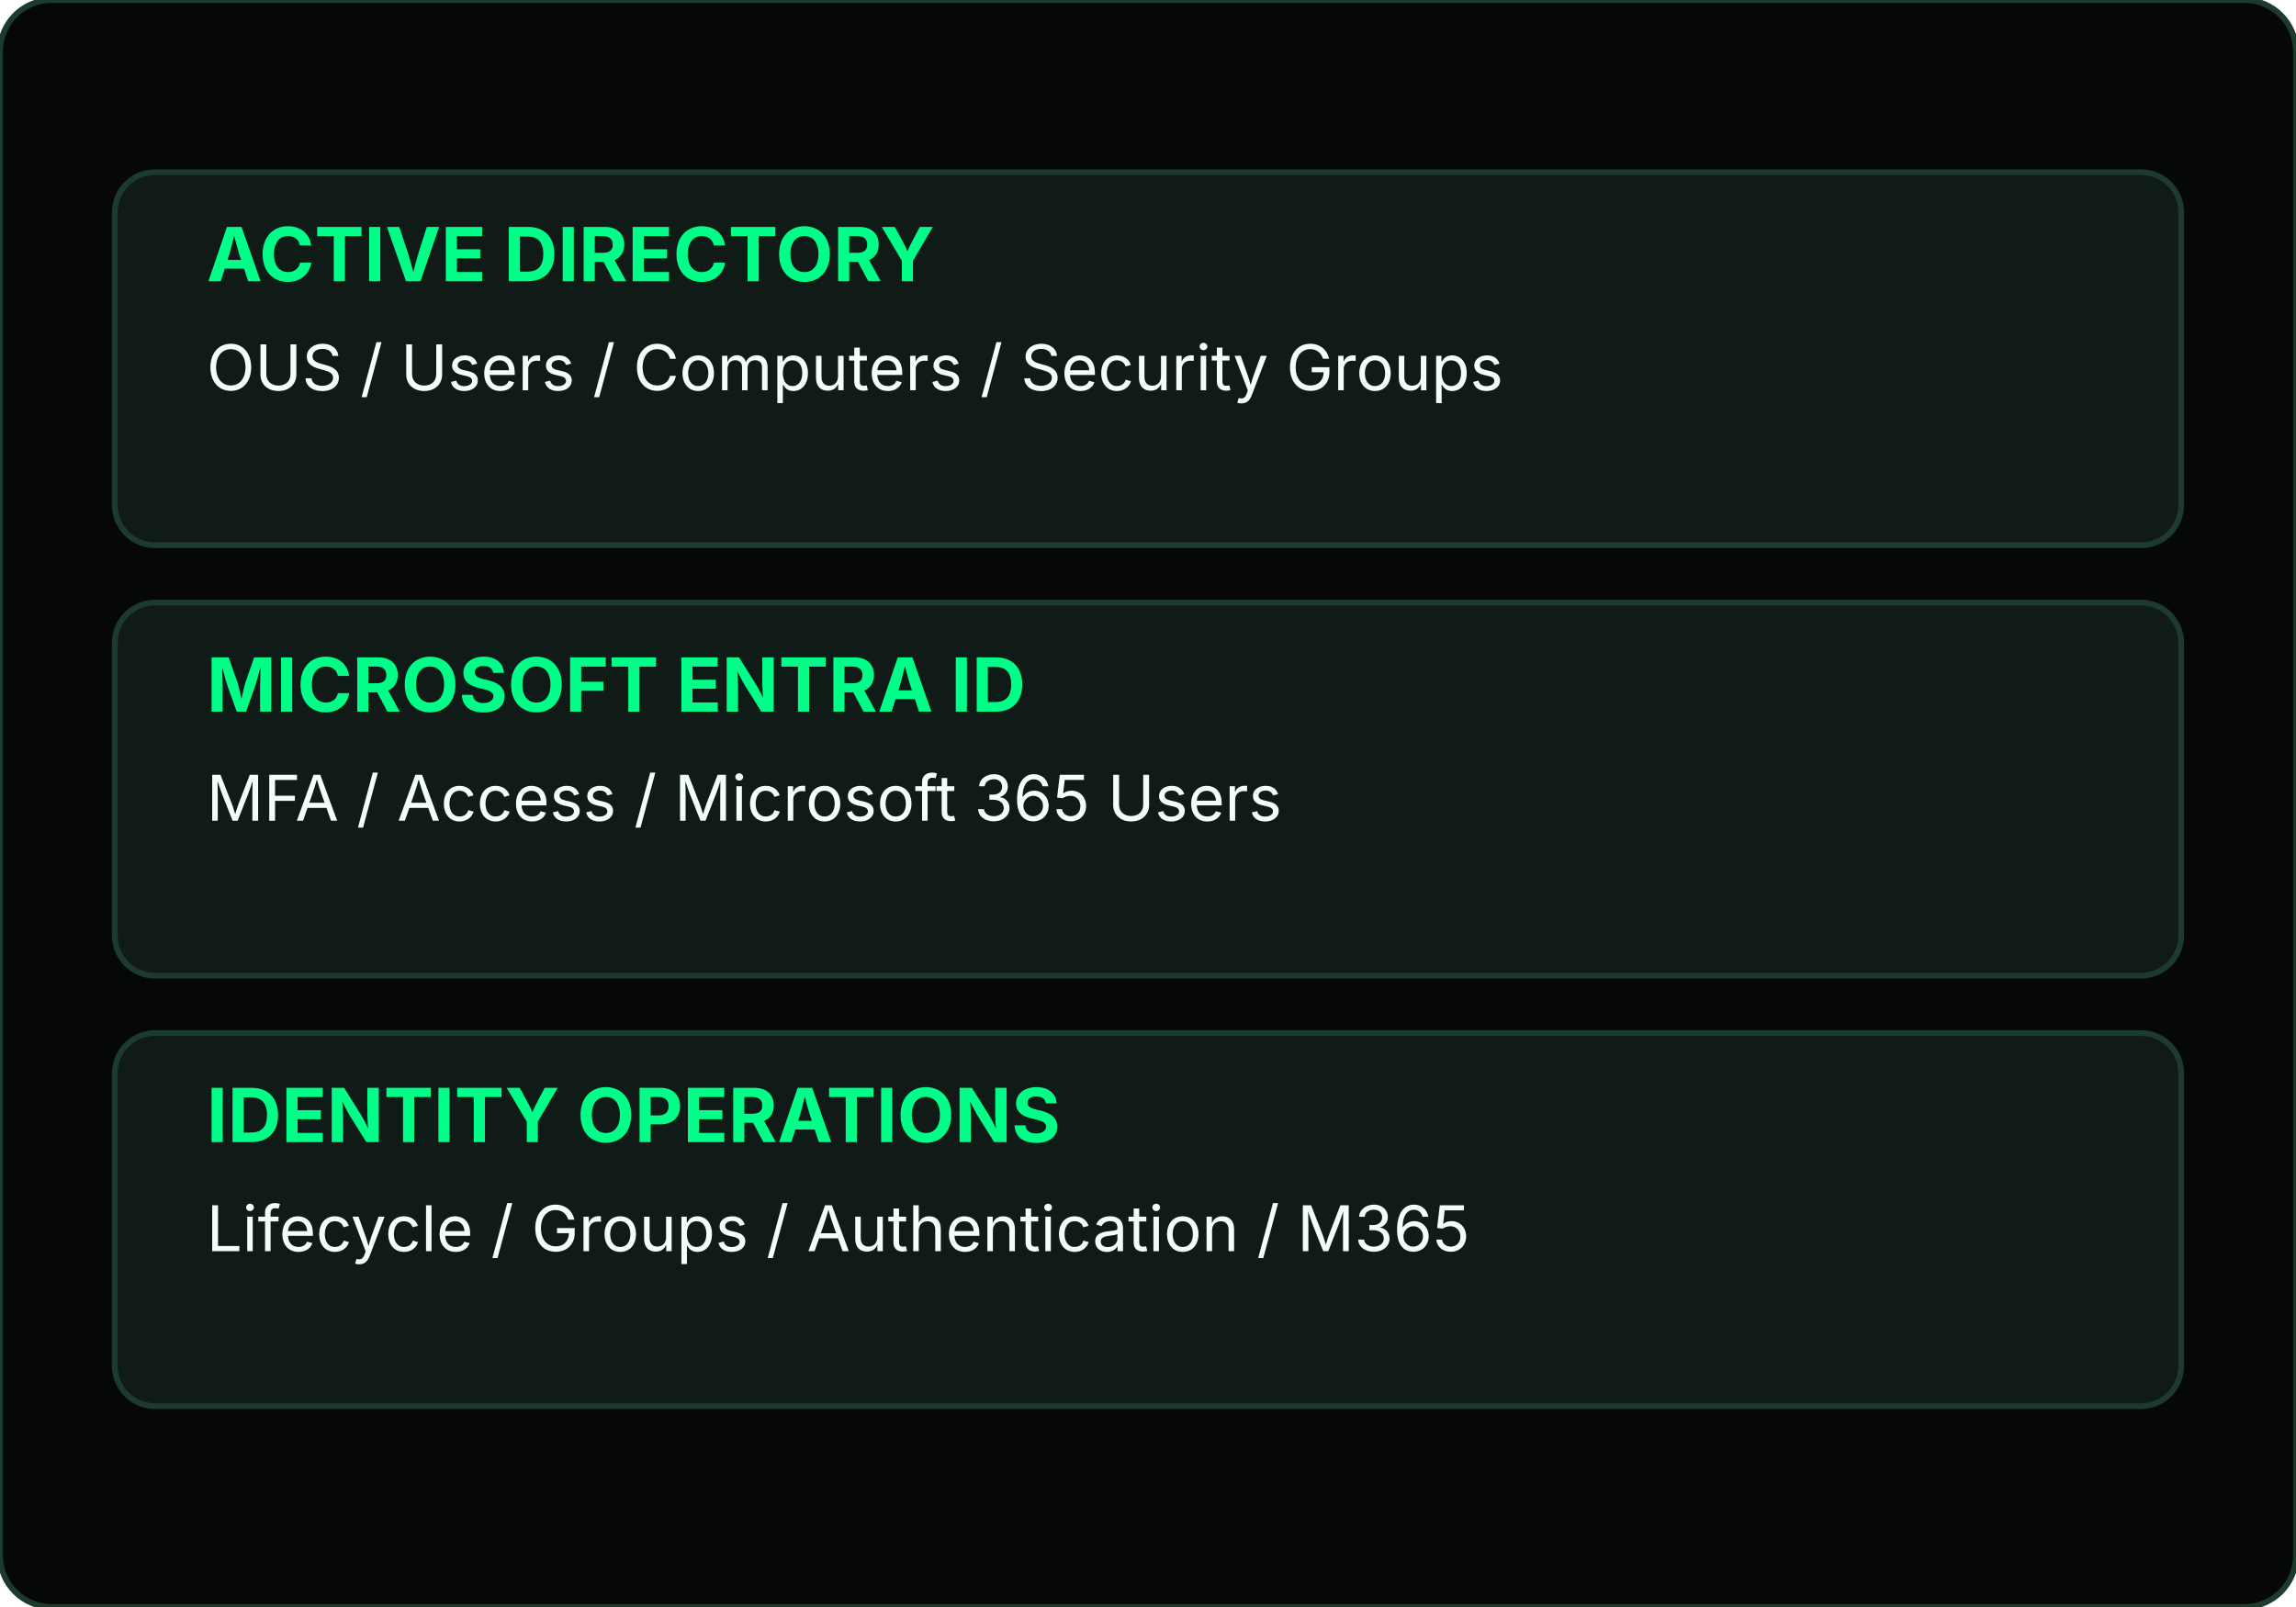
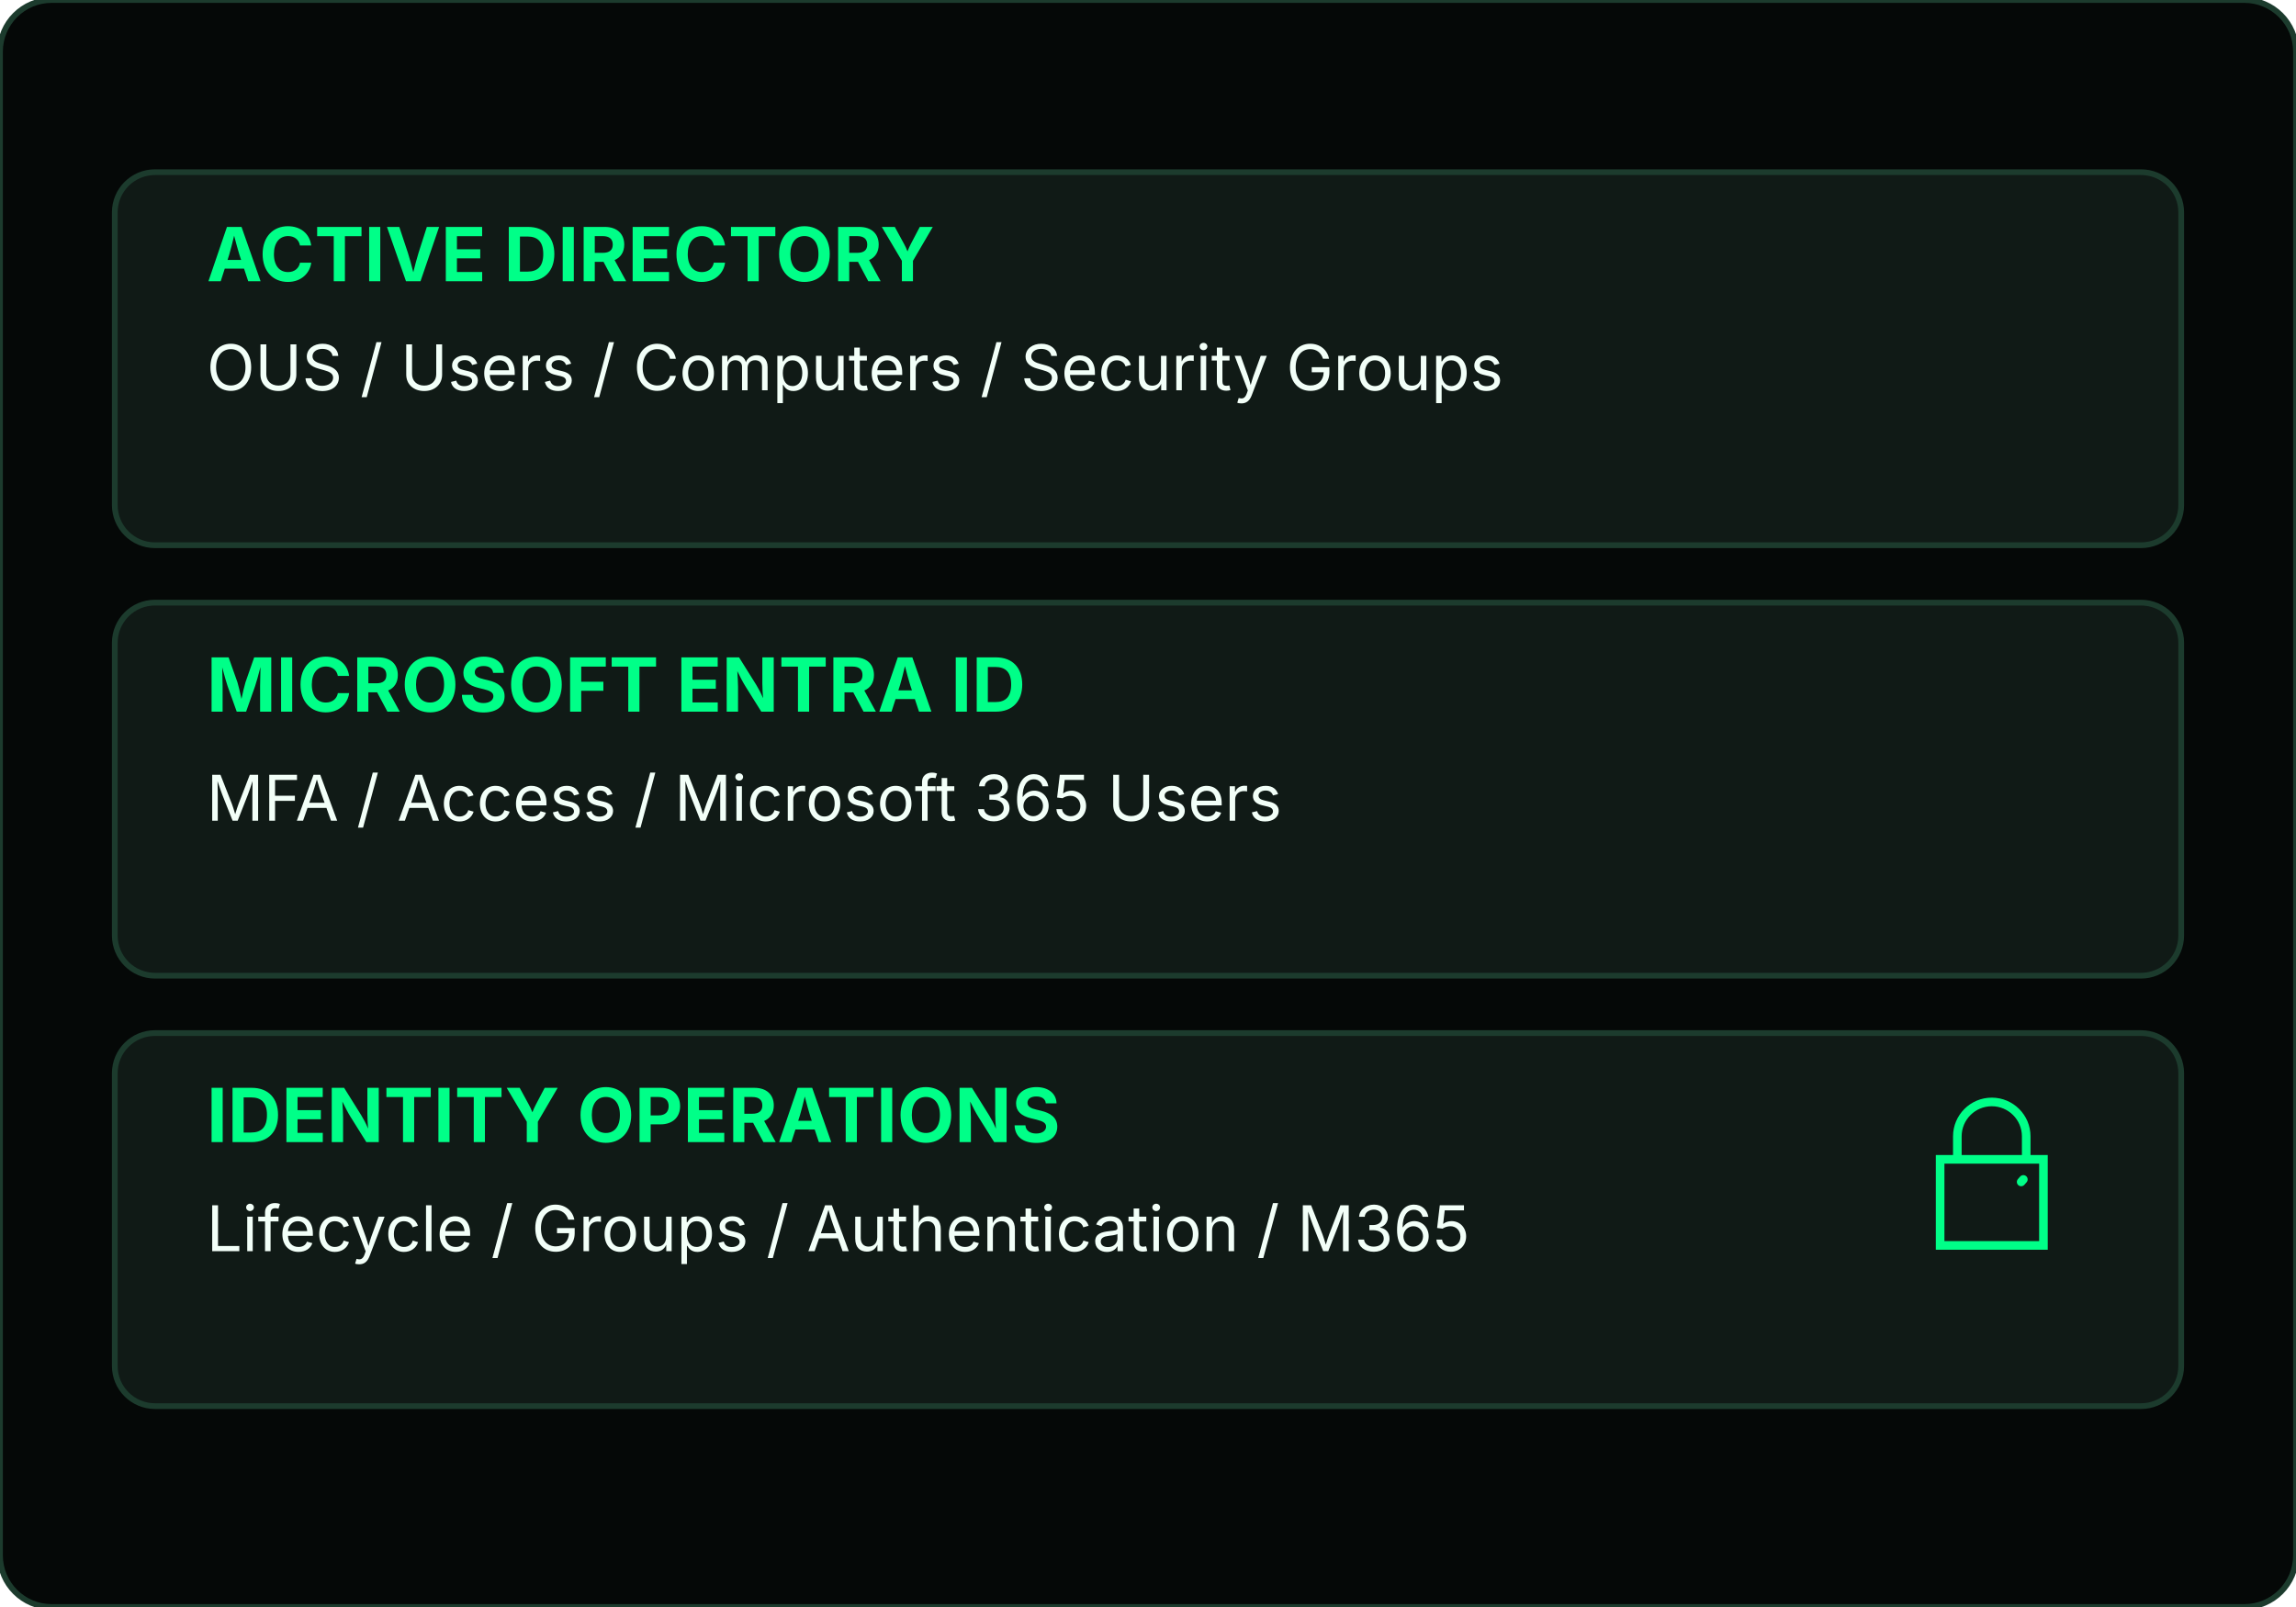
<svg xmlns="http://www.w3.org/2000/svg" width="800" height="560" viewBox="0 0 800 560" role="img" aria-labelledby="title">
+   <style>@media (prefers-reduced-motion: reduce) {.motion { display: none; }}</style>
  <rect width="800" height="560" rx="18" fill="#050807" stroke="#1C3B2D" stroke-width="2" />
  <g fill="#101A16" stroke="#1C3B2D" stroke-width="2">
    <rect x="40" y="60" width="720" height="130" rx="14" />
    <rect x="40" y="210" width="720" height="130" rx="14" />
    <rect x="40" y="360" width="720" height="130" rx="14" />
  </g>
  <g font-family="Inter, Segoe UI, Arial, sans-serif">
    <g fill="#00FF88" font-size="26" font-weight="700">
      <text x="72" y="98">ACTIVE DIRECTORY</text>
      <text x="72" y="248">MICROSOFT ENTRA ID</text>
      <text x="72" y="398">IDENTITY OPERATIONS</text>
    </g>
    <g fill="#F2FFF8" font-size="22">
      <text x="72" y="136">OUS / Users / Computers / Security Groups</text>
      <text x="72" y="286">MFA / Access / Microsoft 365 Users</text>
      <text x="72" y="436">Lifecycle / Groups / Authentication / M365</text>
    </g>
  </g>
+   <g fill="none" stroke="#00FF88" stroke-width="3">
+     <path d="M682 404v-8a12 12 0 0 1 24 0v8M676 404h36v30h-36z" />
+     <path class="motion" d="m684 420 7 7 14-16" stroke-linecap="round" stroke-linejoin="round" stroke-dasharray="30" stroke-dashoffset="30">
+       <animate attributeName="stroke-dashoffset" values="30;0;0;30" keyTimes="0;.2;.75;1" dur="5s" repeatCount="indefinite" />
+     </path>
+   </g>
</svg>
